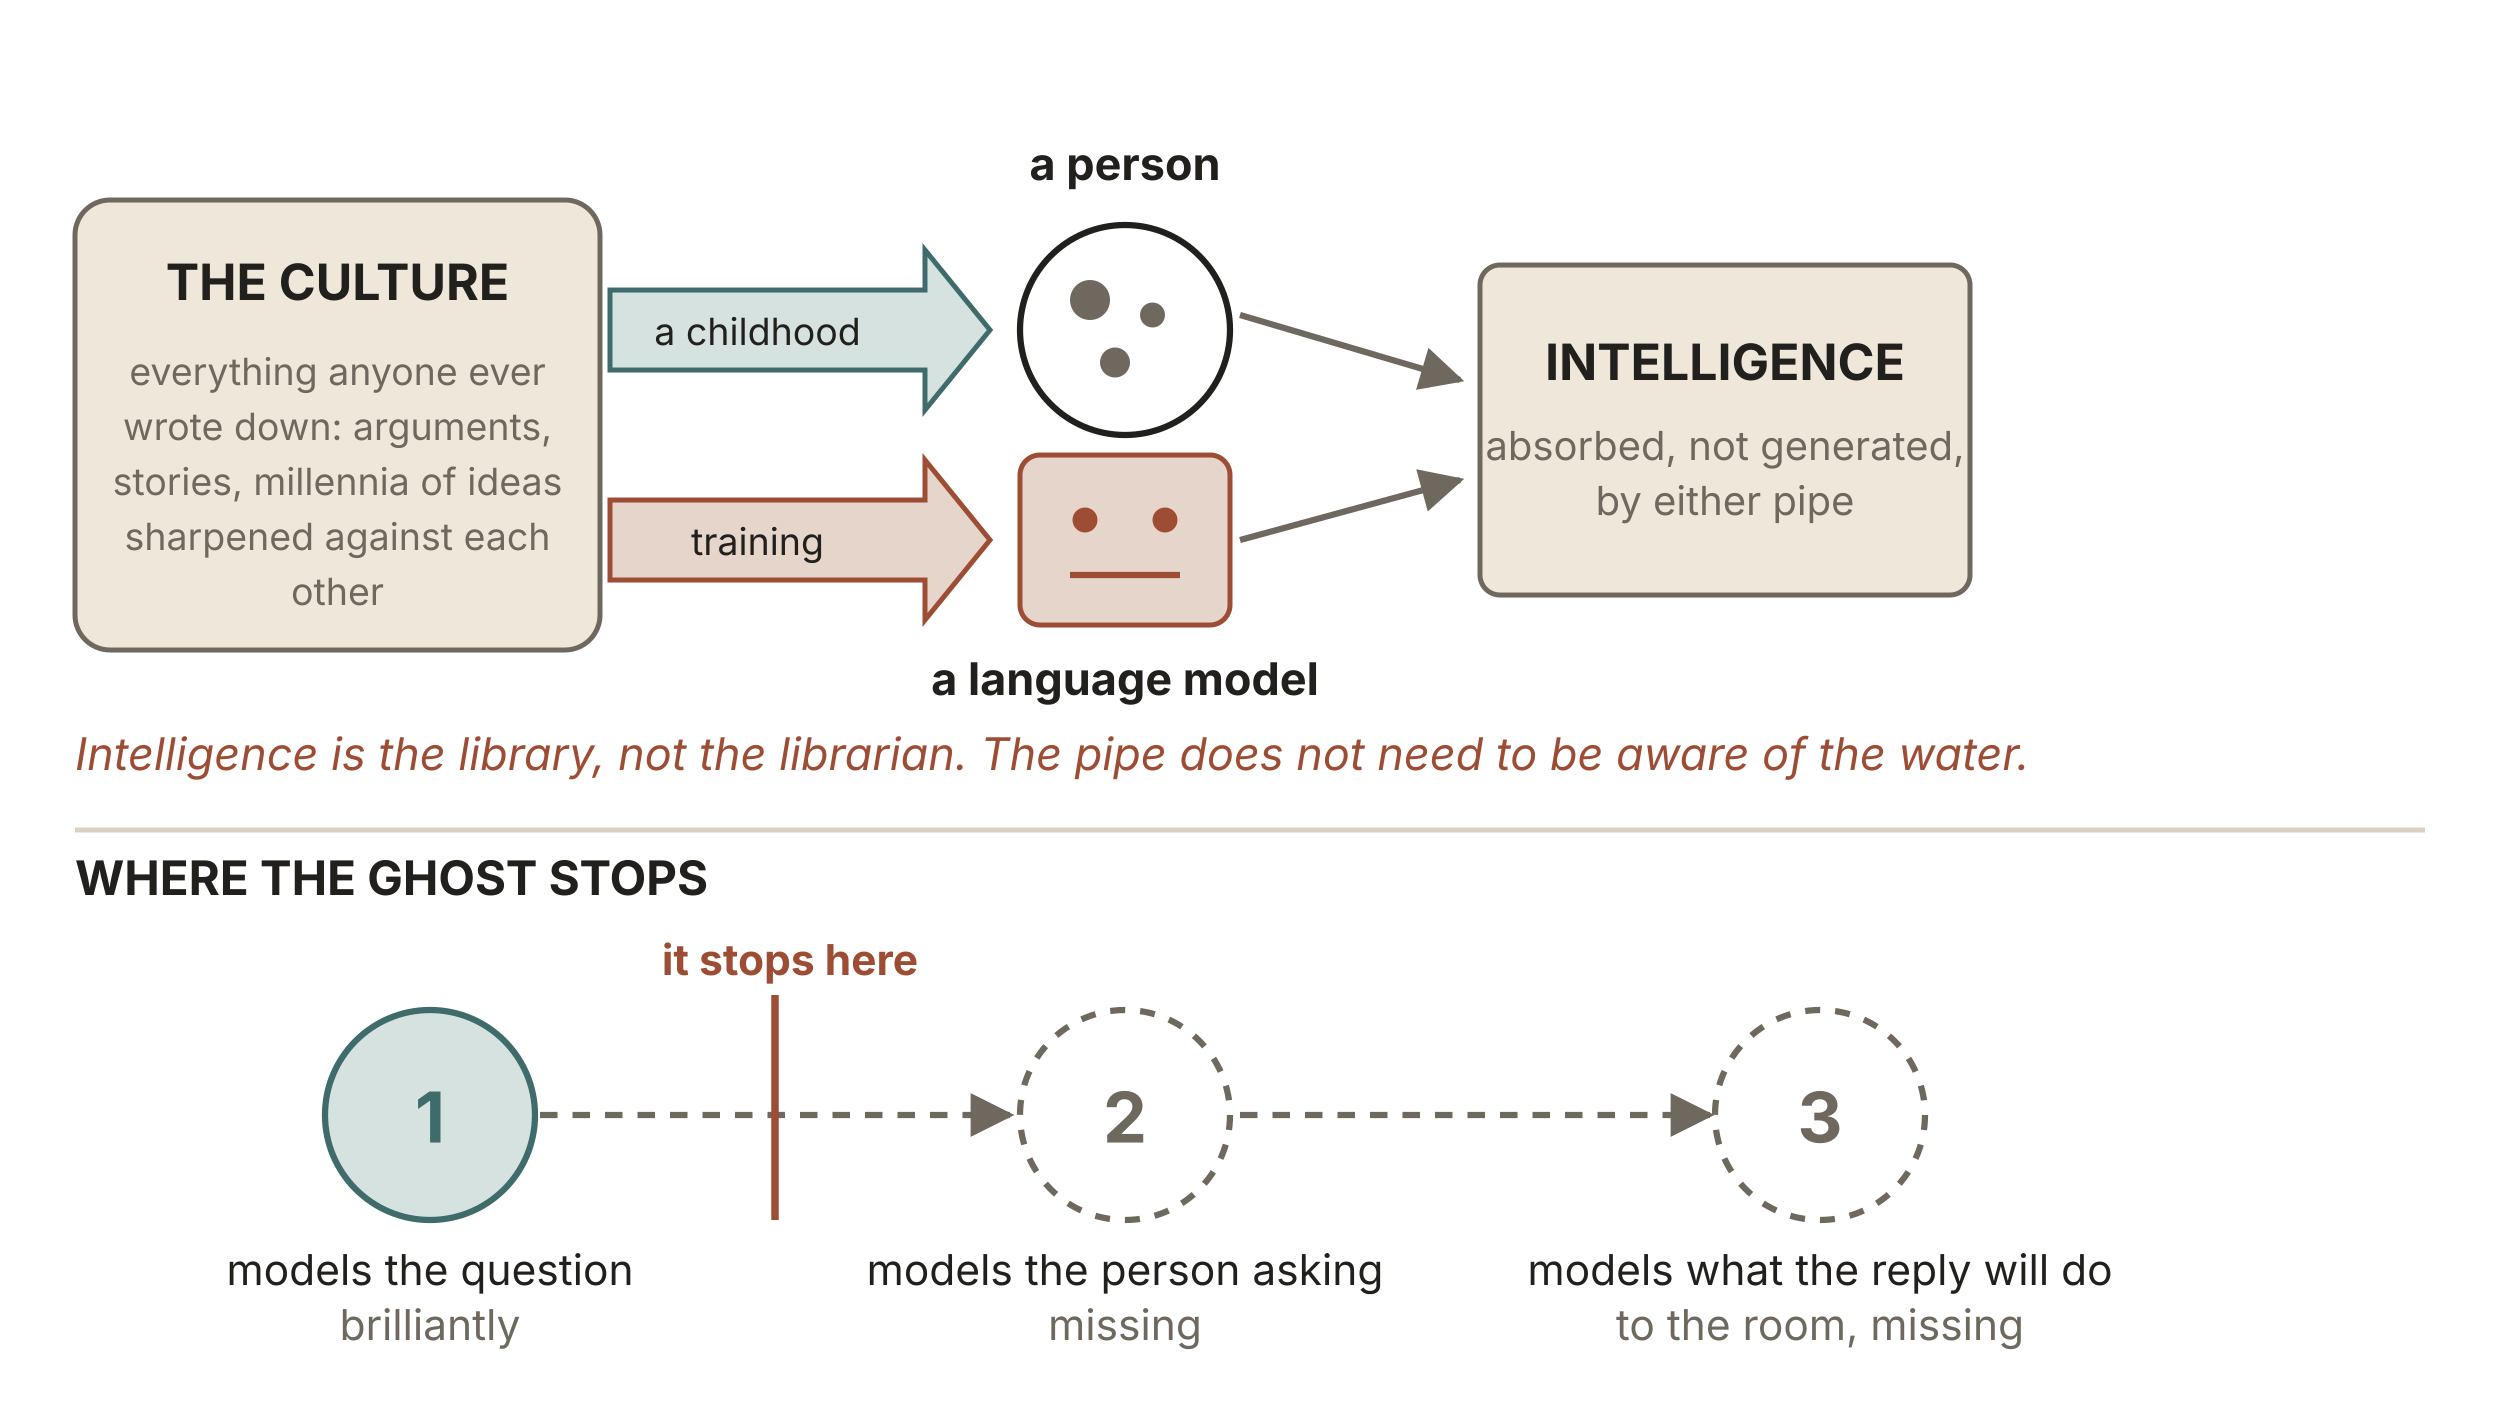
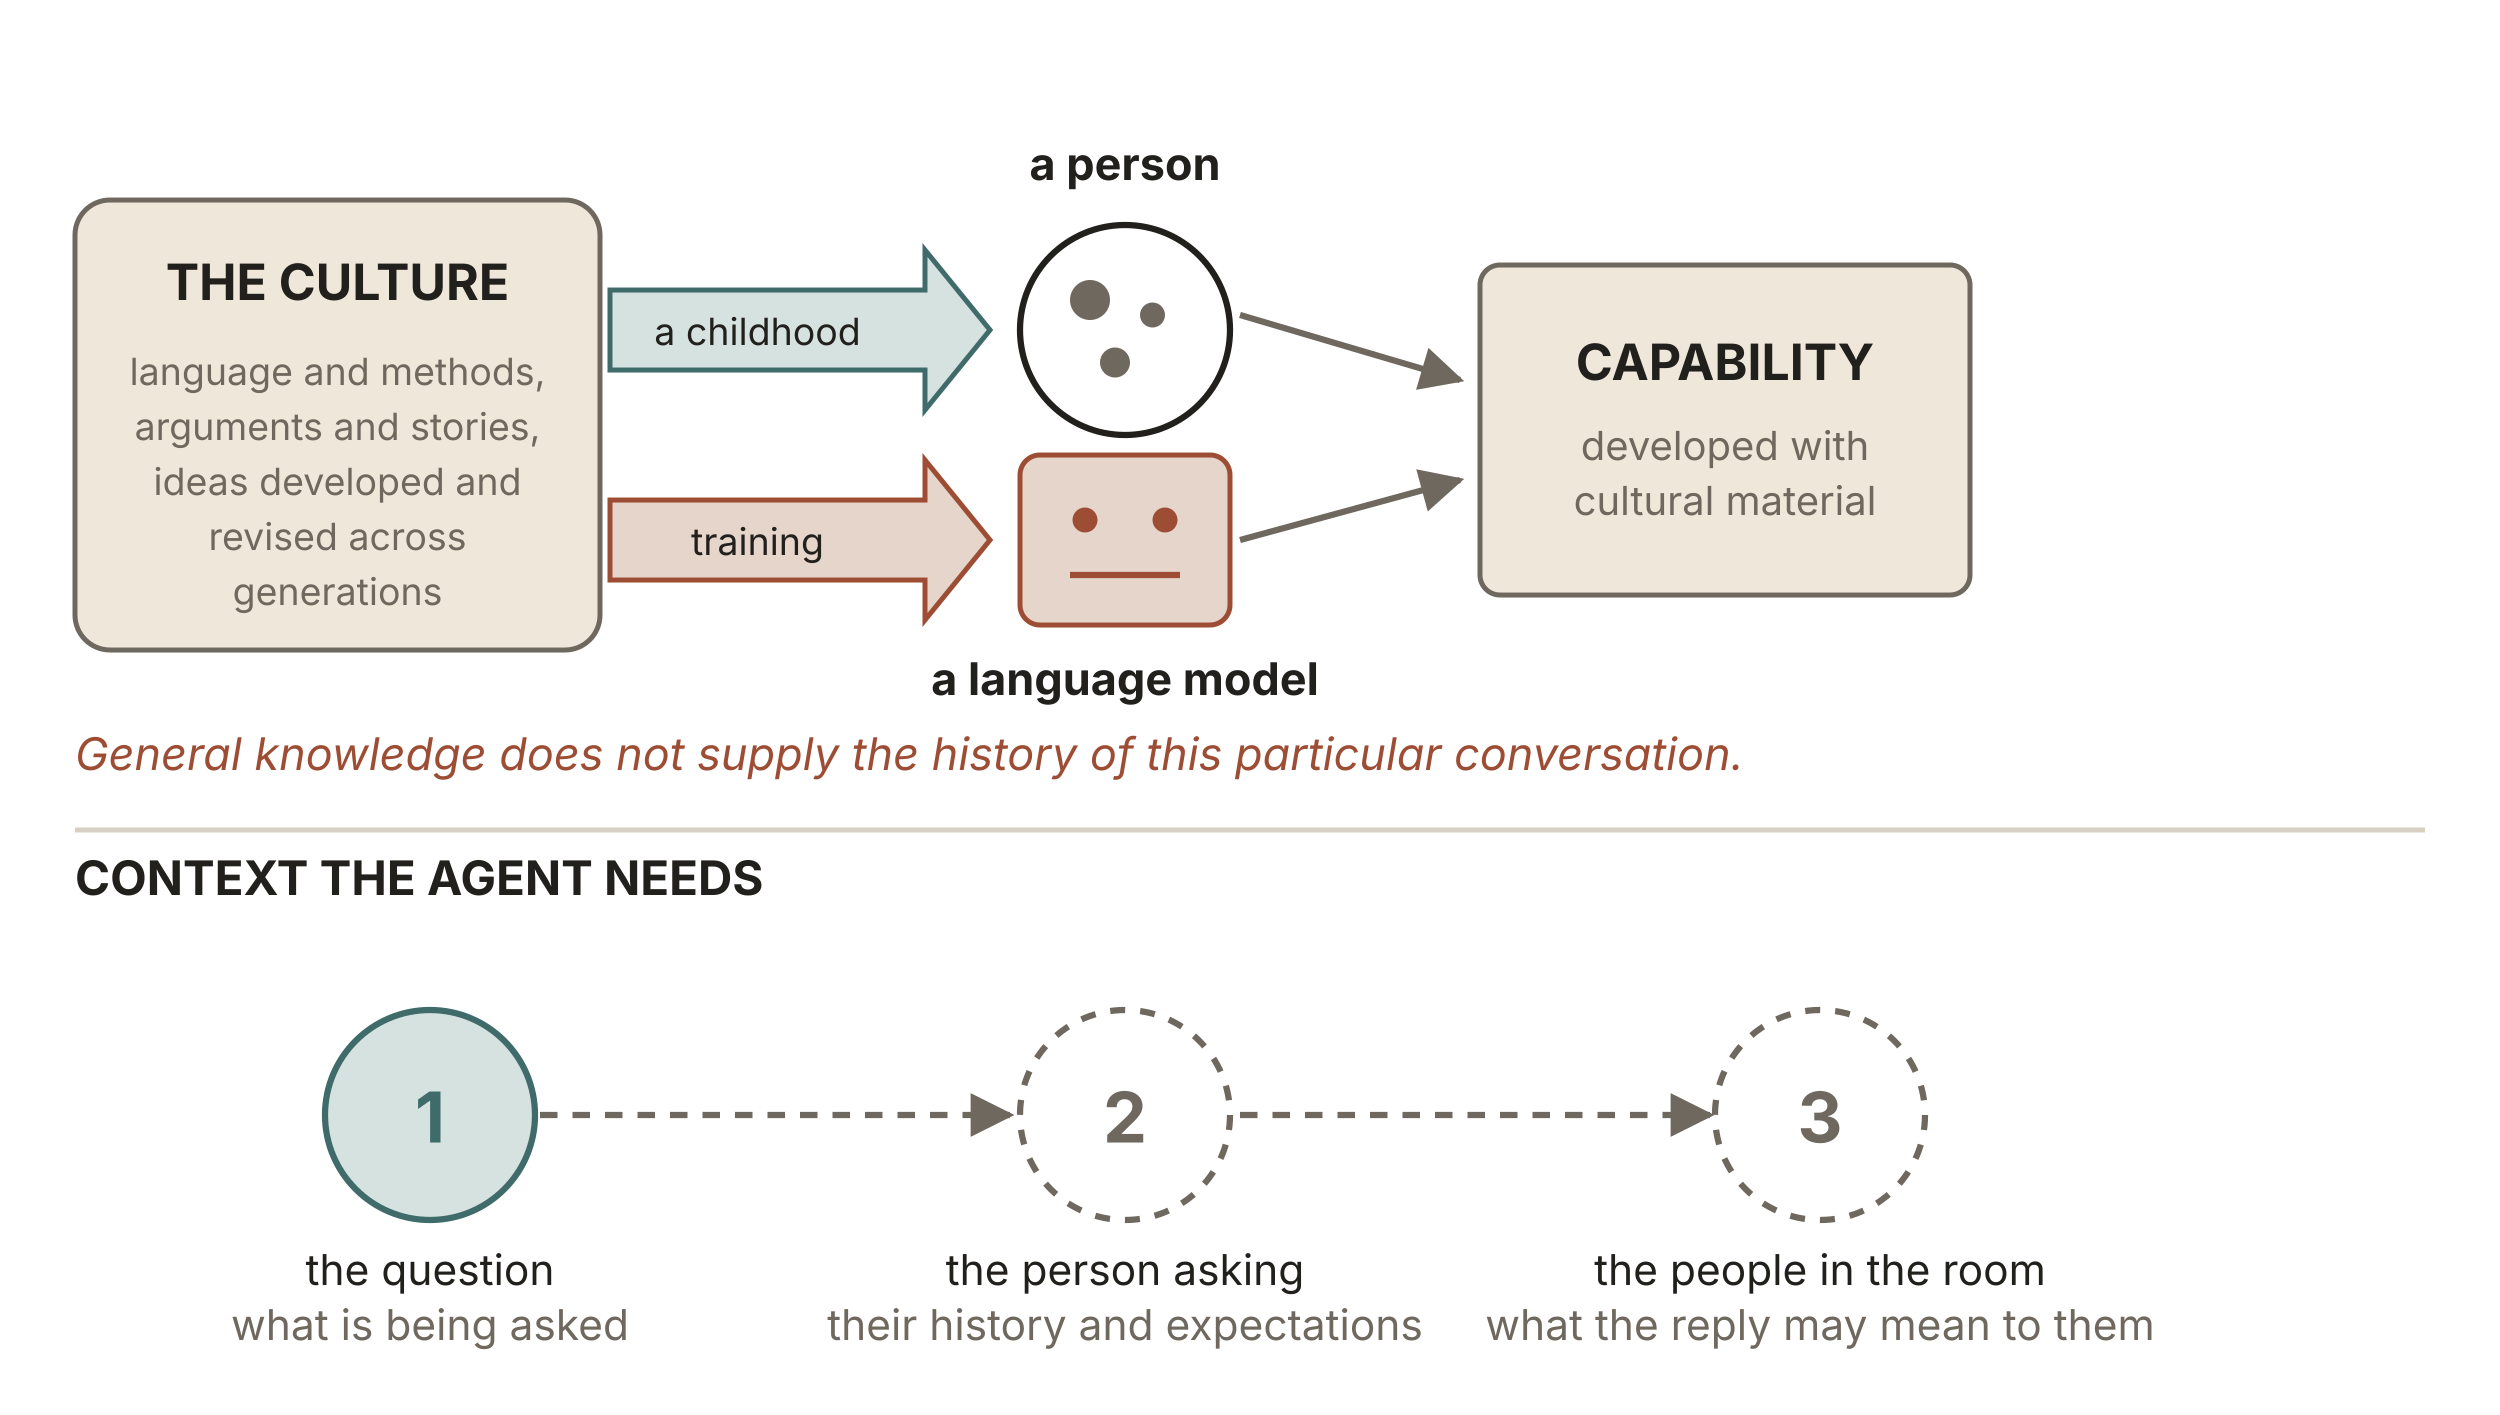
- <svg xmlns="http://www.w3.org/2000/svg" viewBox="0 0 1000 566" role="img" aria-label="The culture as the source of intelligence, and where the machine stops">
+ <svg xmlns="http://www.w3.org/2000/svg" viewBox="0 0 1000 566" role="img" aria-label="The contribution of culture and the context an agent needs">
  <style>
    text { font-family: Inter, "Helvetica Neue", Helvetica, Arial, sans-serif; }
    .ink { fill: #22201d; }
    .muted { fill: #6f685e; }
    .accent { fill: #9e4d35; }
    .cool { fill: #3f6b6b; }
    .panel { fill: #efe8da; }
    .soft { fill: #e6d5cb; }
    .softc { fill: #d6e2e0; }
    .s-ink { stroke: #22201d; fill: none; }
    .s-muted { stroke: #6f685e; fill: none; }
    .s-line { stroke: #d8d0c3; fill: none; }
    .s-accent { stroke: #9e4d35; fill: none; }
    .s-cool { stroke: #3f6b6b; fill: none; }
    .m-ink { fill: #22201d; }
    .m-accent { fill: #9e4d35; }
    .m-cool { fill: #3f6b6b; }
    .m-muted { fill: #6f685e; }
    @media (prefers-color-scheme: dark) {
      .ink { fill: #eee9df; } .muted { fill: #aaa196; } .accent { fill: #d18165; } .cool { fill: #7fb3ad; }
      .panel { fill: #26231f; } .soft { fill: #3d2c25; } .softc { fill: #26332f; }
      .s-ink { stroke: #eee9df; } .s-muted { stroke: #aaa196; } .s-line { stroke: #3d3832; }
      .s-accent { stroke: #d18165; } .s-cool { stroke: #7fb3ad; }
      .m-ink { fill: #eee9df; } .m-accent { fill: #d18165; } .m-cool { fill: #7fb3ad; } .m-muted { fill: #aaa196; }
    }
  </style>
  <defs>
    <marker id="a-ink" viewBox="0 0 10 10" refX="9" refY="5" markerWidth="7" markerHeight="7" orient="auto-start-reverse">
      <path d="M0,0 L10,5 L0,10 z" class="m-ink" />
    </marker>
    <marker id="a-accent" viewBox="0 0 10 10" refX="9" refY="5" markerWidth="7" markerHeight="7" orient="auto-start-reverse">
      <path d="M0,0 L10,5 L0,10 z" class="m-accent" />
    </marker>
    <marker id="a-cool" viewBox="0 0 10 10" refX="9" refY="5" markerWidth="7" markerHeight="7" orient="auto-start-reverse">
      <path d="M0,0 L10,5 L0,10 z" class="m-cool" />
    </marker>
    <marker id="a-muted" viewBox="0 0 10 10" refX="9" refY="5" markerWidth="7" markerHeight="7" orient="auto-start-reverse">
      <path d="M0,0 L10,5 L0,10 z" class="m-muted" />
    </marker>
  </defs>
  <rect x="30" y="80" width="210" height="180" rx="14" class="panel" stroke="#6f685e" stroke-width="2" />
  <text x="135" y="120" font-size="20" font-weight="700" text-anchor="middle" class="ink">THE CULTURE</text>
-   <text x="135" y="154" font-size="15" text-anchor="middle" class="muted">everything anyone ever</text>
-   <text x="135" y="176" font-size="15" text-anchor="middle" class="muted">wrote down: arguments,</text>
-   <text x="135" y="198" font-size="15" text-anchor="middle" class="muted">stories, millennia of ideas</text>
-   <text x="135" y="220" font-size="15" text-anchor="middle" class="muted">sharpened against each</text>
-   <text x="135" y="242" font-size="15" text-anchor="middle" class="muted">other</text>
+   <text x="135" y="154" font-size="15" text-anchor="middle" class="muted">language and methods,</text>
+   <text x="135" y="176" font-size="15" text-anchor="middle" class="muted">arguments and stories,</text>
+   <text x="135" y="198" font-size="15" text-anchor="middle" class="muted">ideas developed and</text>
+   <text x="135" y="220" font-size="15" text-anchor="middle" class="muted">revised across</text>
+   <text x="135" y="242" font-size="15" text-anchor="middle" class="muted">generations</text>
  <path d="M244 116 L370 116 L370 100 L396 132 L370 164 L370 148 L244 148 Z" class="softc" stroke="#3f6b6b" stroke-width="2" />
  <text x="303" y="138" font-size="15" text-anchor="middle" class="ink">a childhood</text>
  <path d="M244 200 L370 200 L370 184 L396 216 L370 248 L370 232 L244 232 Z" class="soft" stroke="#9e4d35" stroke-width="2" />
  <text x="303" y="222" font-size="15" text-anchor="middle" class="ink">training</text>
  <circle cx="450" cy="132" r="42" class="s-ink" stroke-width="2.5" />
  <circle cx="436" cy="120" r="8" class="muted" />
  <circle cx="461" cy="126" r="5" class="muted" />
  <circle cx="446" cy="145" r="6" class="muted" />
  <text x="450" y="72" font-size="18" font-weight="700" text-anchor="middle" class="ink">a person</text>
  <rect x="408" y="182" width="84" height="68" rx="8" class="soft" stroke="#9e4d35" stroke-width="2" />
  <circle cx="434" cy="208" r="5" class="accent" />
  <circle cx="466" cy="208" r="5" class="accent" />
  <line x1="428" y1="230" x2="472" y2="230" class="s-accent" stroke-width="2.5" />
  <text x="450" y="278" font-size="18" font-weight="700" text-anchor="middle" class="ink">a language model</text>
  <line x1="496" y1="126" x2="584" y2="152" class="s-muted" stroke-width="2.5" marker-end="url(#a-muted)" />
  <line x1="496" y1="216" x2="584" y2="192" class="s-muted" stroke-width="2.5" marker-end="url(#a-muted)" />
  <rect x="592" y="106" width="196" height="132" rx="8" class="panel" stroke="#6f685e" stroke-width="2" />
-   <text x="690" y="152" font-size="20" font-weight="700" text-anchor="middle" class="ink">INTELLIGENCE</text>
-   <text x="690" y="184" font-size="16" text-anchor="middle" class="muted">absorbed, not generated,</text>
-   <text x="690" y="206" font-size="16" text-anchor="middle" class="muted">by either pipe</text>
-   <text x="30" y="308" font-size="18" font-style="italic" class="accent">Intelligence is the library, not the librarian. The pipe does not need to be aware of the water.</text>
+   <text x="690" y="152" font-size="20" font-weight="700" text-anchor="middle" class="ink">CAPABILITY</text>
+   <text x="690" y="184" font-size="16" text-anchor="middle" class="muted">developed with</text>
+   <text x="690" y="206" font-size="16" text-anchor="middle" class="muted">cultural material</text>
+   <text x="30" y="308" font-size="18" font-style="italic" class="accent">General knowledge does not supply the history of this particular conversation.</text>
  <line x1="30" y1="332" x2="970" y2="332" class="s-line" stroke-width="2" />
-   <text x="30" y="358" font-size="19" font-weight="700" class="ink">WHERE THE GHOST STOPS</text>
+   <text x="30" y="358" font-size="19" font-weight="700" class="ink">CONTEXT THE AGENT NEEDS</text>
  <line x1="216" y1="446" x2="404" y2="446" class="s-muted" stroke-width="2.5" stroke-dasharray="7 6" marker-end="url(#a-muted)" />
  <line x1="496" y1="446" x2="684" y2="446" class="s-muted" stroke-width="2.5" stroke-dasharray="7 6" marker-end="url(#a-muted)" />
  <circle cx="172" cy="446" r="42" class="softc" stroke="#3f6b6b" stroke-width="2.5" />
  <text x="172" y="457" font-size="28" font-weight="700" text-anchor="middle" class="cool">1</text>
-   <text x="172" y="514" font-size="17" text-anchor="middle" class="ink">models the question</text>
-   <text x="172" y="536" font-size="17" text-anchor="middle" class="muted">brilliantly</text>
+   <text x="172" y="514" font-size="17" text-anchor="middle" class="ink">the question</text>
+   <text x="172" y="536" font-size="17" text-anchor="middle" class="muted">what is being asked</text>
  <circle cx="450" cy="446" r="42" class="s-muted" stroke-width="2.5" stroke-dasharray="6 6" />
  <text x="450" y="457" font-size="28" font-weight="700" text-anchor="middle" class="muted">2</text>
-   <text x="450" y="514" font-size="17" text-anchor="middle" class="ink">models the person asking</text>
-   <text x="450" y="536" font-size="17" text-anchor="middle" class="muted">missing</text>
+   <text x="450" y="514" font-size="17" text-anchor="middle" class="ink">the person asking</text>
+   <text x="450" y="536" font-size="17" text-anchor="middle" class="muted">their history and expectations</text>
  <circle cx="728" cy="446" r="42" class="s-muted" stroke-width="2.5" stroke-dasharray="6 6" />
  <text x="728" y="457" font-size="28" font-weight="700" text-anchor="middle" class="muted">3</text>
-   <text x="728" y="514" font-size="17" text-anchor="middle" class="ink">models what the reply will do</text>
-   <text x="728" y="536" font-size="17" text-anchor="middle" class="muted">to the room, missing</text>
-   <line x1="310" y1="398" x2="310" y2="488" class="s-accent" stroke-width="3" />
-   <text x="316" y="390" font-size="17" font-weight="700" text-anchor="middle" class="accent">it stops here</text>
+   <text x="728" y="514" font-size="17" text-anchor="middle" class="ink">the people in the room</text>
+   <text x="728" y="536" font-size="17" text-anchor="middle" class="muted">what the reply may mean to them</text>
</svg>
